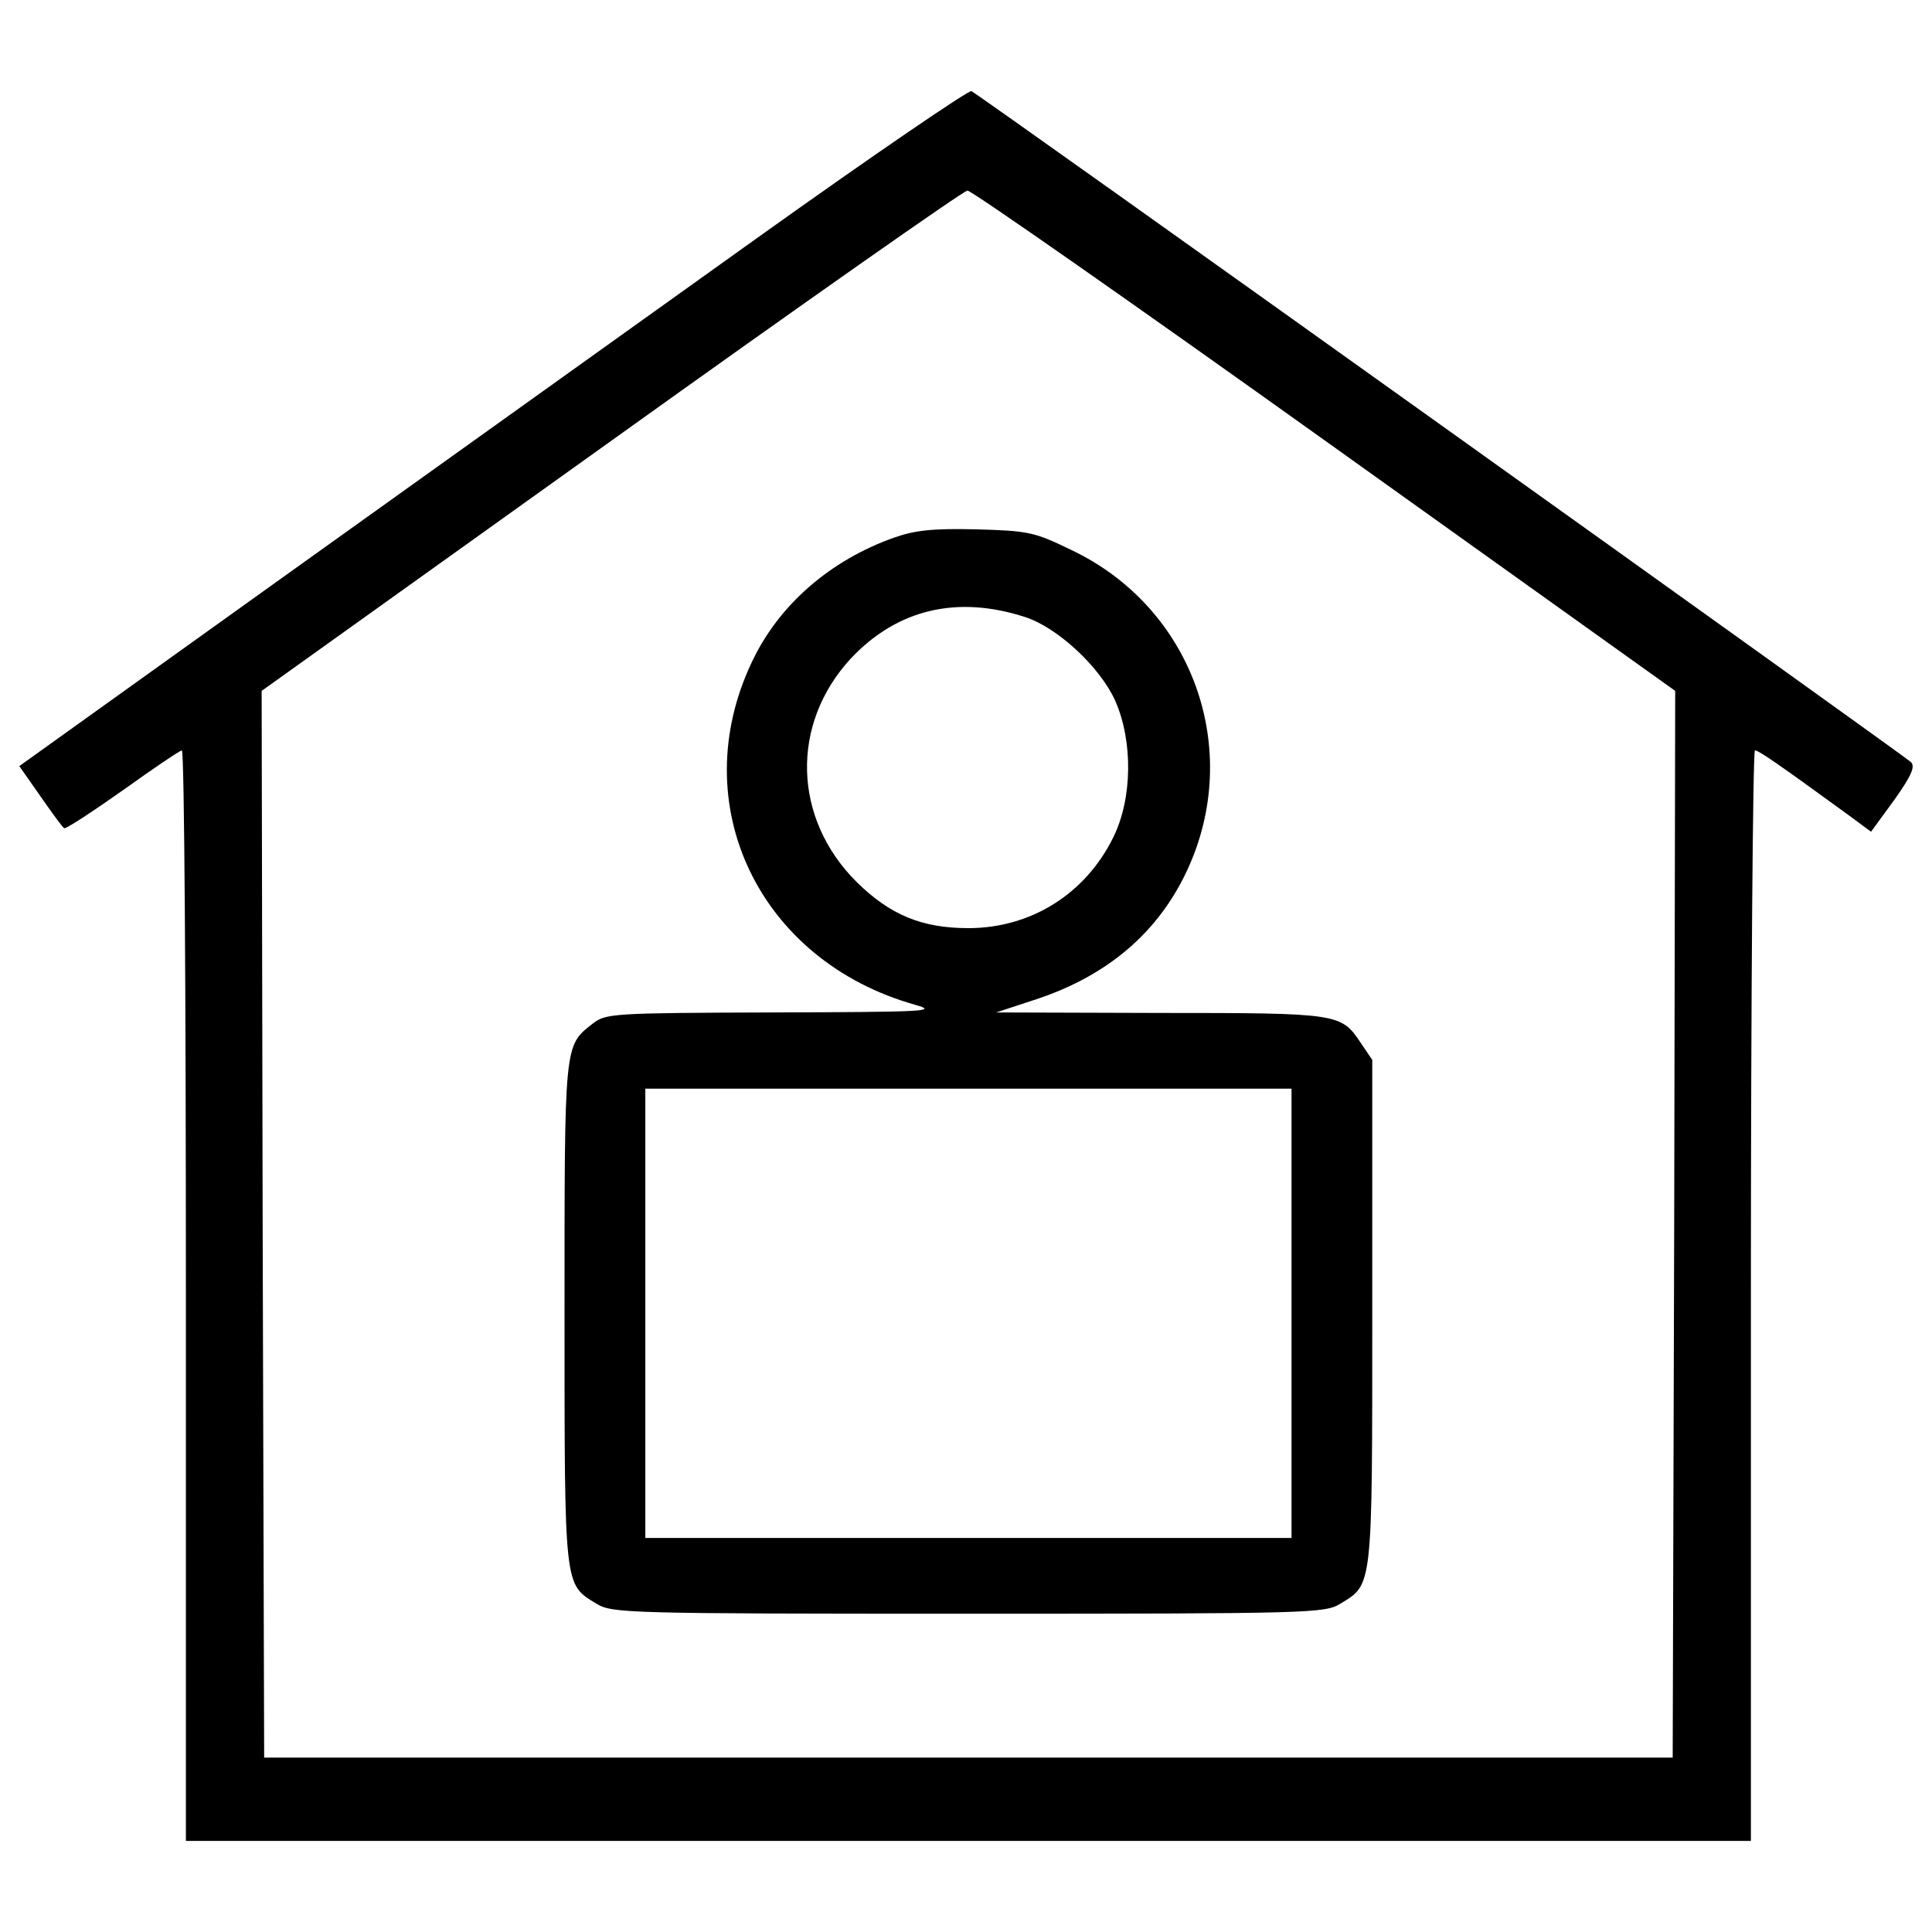
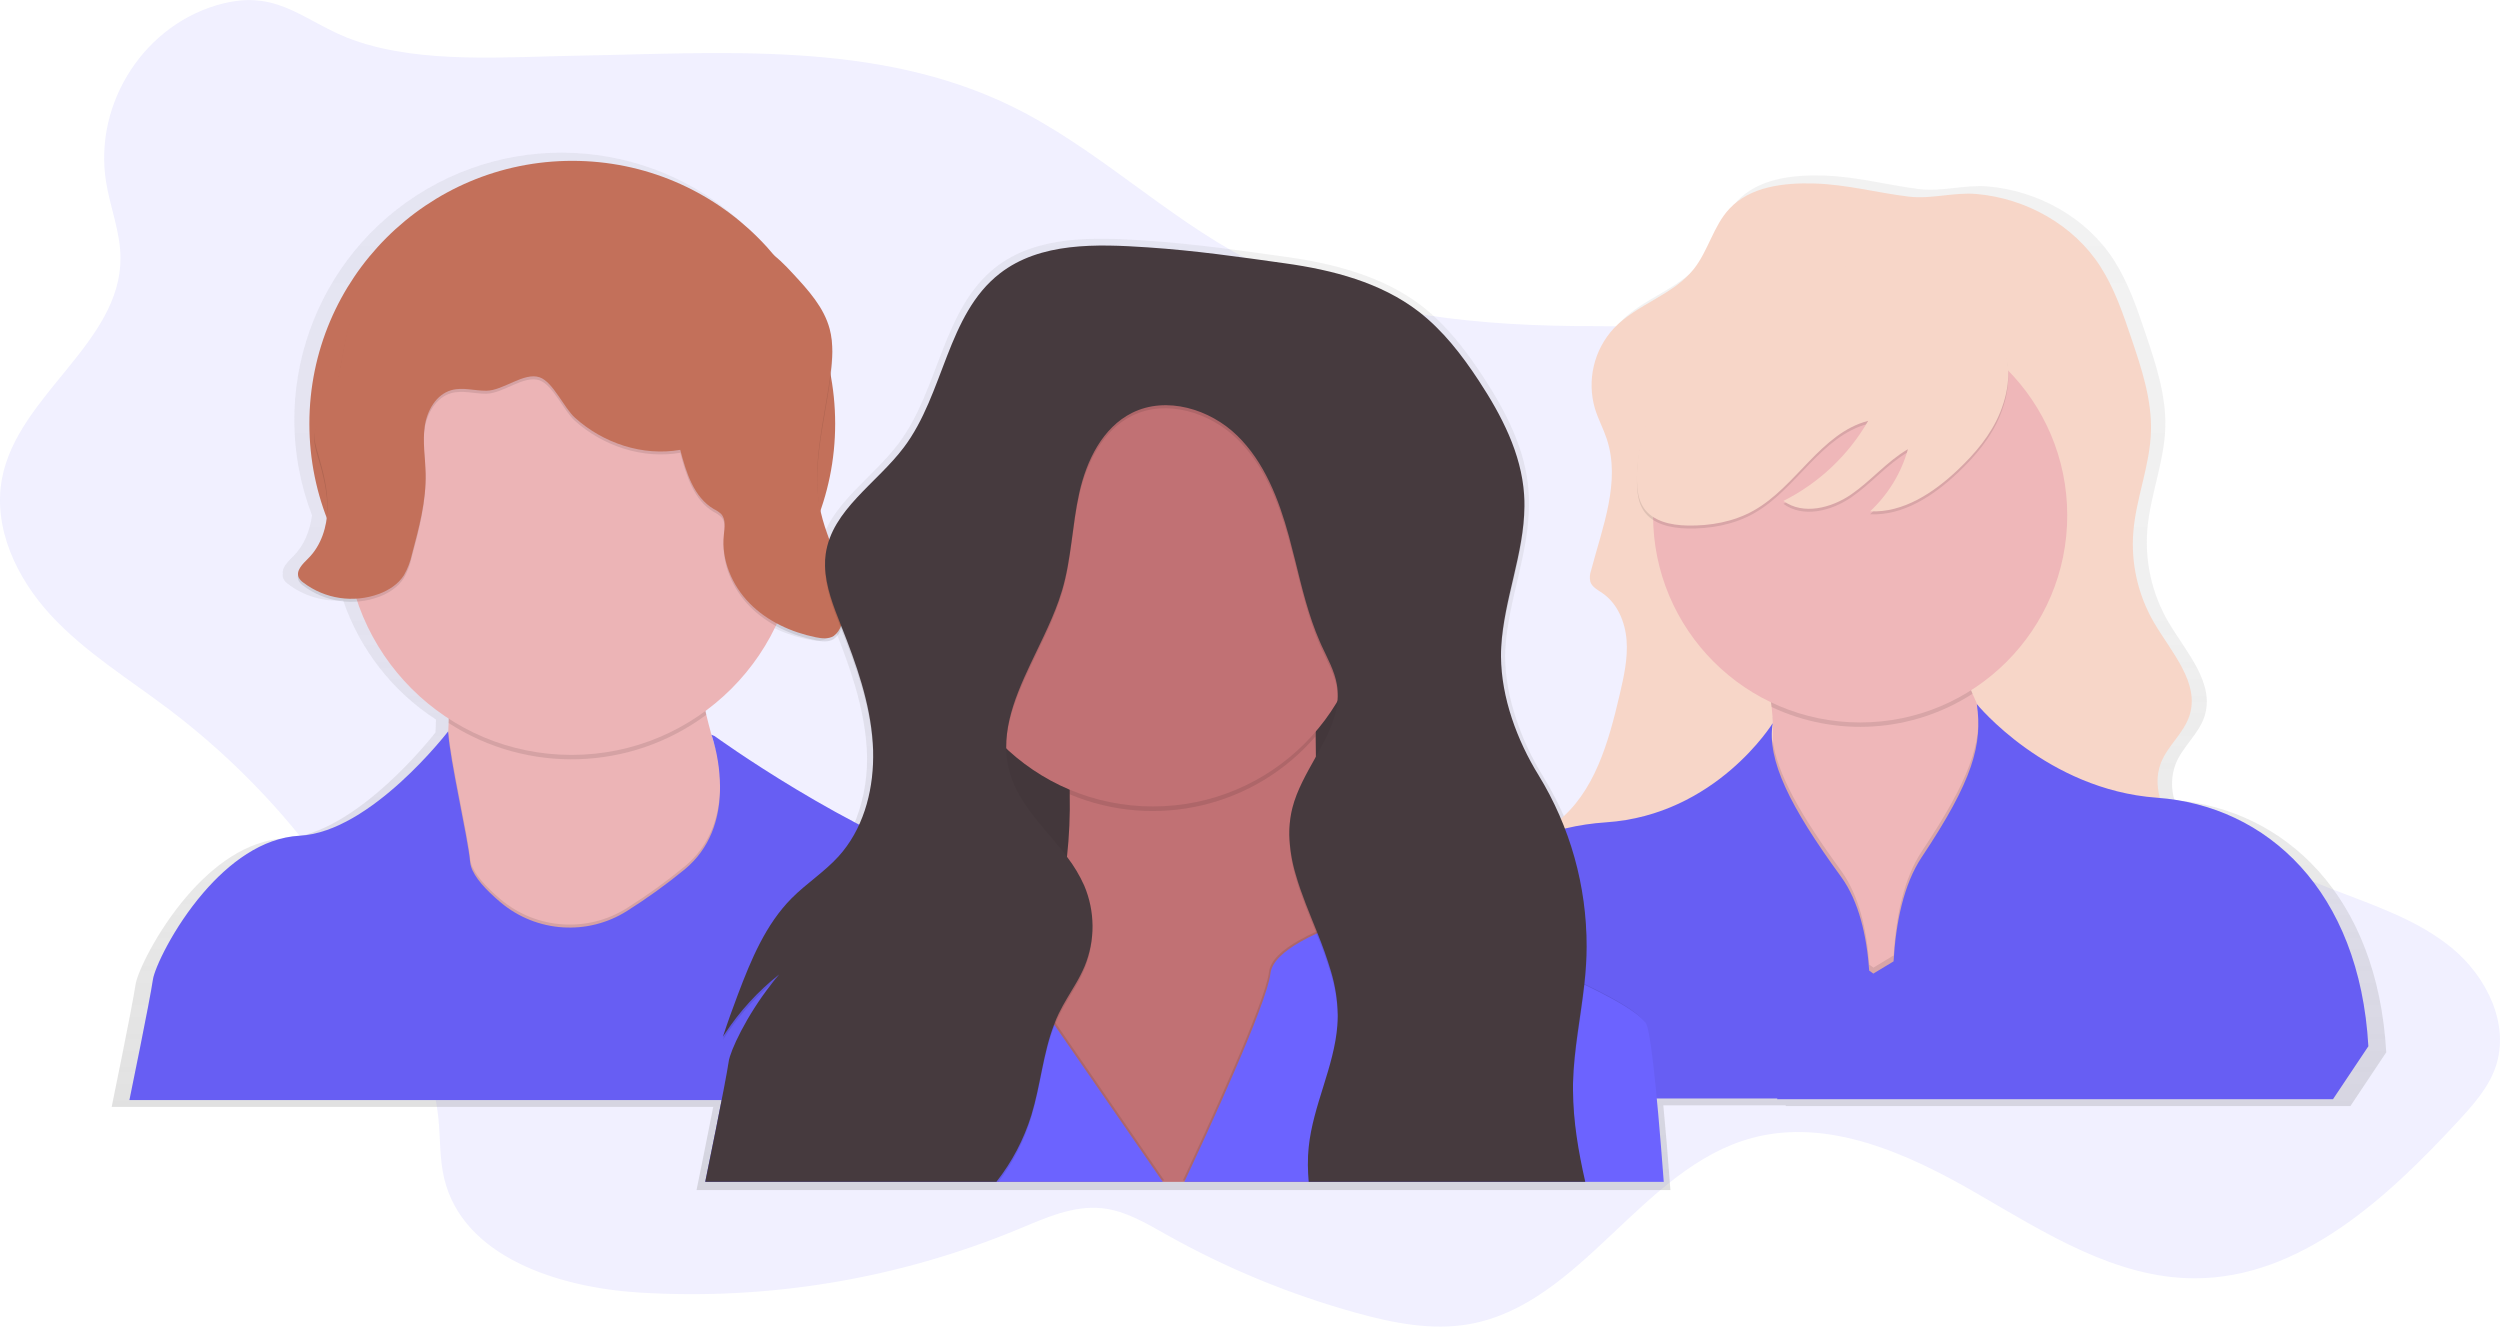
- <svg xmlns="http://www.w3.org/2000/svg" version="1.1" x="0px" y="0px" viewBox="0 0 1000 1000" enable-background="new 0 0 1000 1000" xml:space="preserve">
-   <g>
-     <g transform="translate(0,511) scale(0.1,-0.1)">
-       <path d="M3915,3875.4C3319.3,3449.4,2216.6,2660.3,1464,2122L100,1144.7l109.7-156.8c60.1-86.2,115-162,122.8-164.6c7.8-5.2,143.7,83.6,303.1,196c156.8,112.4,295.3,206.4,305.7,206.4c13.1,0,20.9-1269.9,20.9-2822.1v-2822.1h4050.2h4050.2v2822.1c0,1552.2,10.4,2822.1,20.9,2822.1c18.3,0,96.7-52.3,480.8-331.9l120.2-88.8l120.2,164.6c88.8,125.4,109.7,172.5,86.2,196c-47,41.8-4828.9,3459.7-4862.9,3472.7C5012.5,4643.6,4510.8,4301.3,3915,3875.4z M6857.3,2830.1l1813.5-1296.1l-5.2-2762l-7.8-2759.4H5012.5H1367.3l-7.8,2759.4l-5.2,2762l1808.2,1293.5C4158,3540.9,4989,4123.6,5007.3,4123.6C5025.6,4126.2,5859.1,3543.5,6857.3,2830.1z" />
-       <path d="M4631,2328.4c-334.5-117.6-601-350.2-739.5-645.4c-350.1-736.9,36.6-1546.9,846.6-1774.2c120.2-34,54.9-36.6-734.3-39.2c-836.2-2.6-867.5-5.2-935.5-57.5c-149-117.6-146.3-91.5-146.3-1499.9c0-1429.3-2.6-1400.6,164.6-1502.5c81-49.6,143.7-52.3,1925.8-52.3c1782.1,0,1844.8,2.6,1925.8,52.3c167.2,101.9,164.6,70.6,164.6,1510.3v1303.9l-60.1,88.9C6940.9-135.7,6933.1-133,6005.5-133l-849.2,2.6l214.3,70.5C5736.3,62.9,5995,285,6144,603.8c292.7,627.1,28.8,1361.4-598.4,1659.3c-193.4,94.1-222.1,99.3-493.9,107.1C4827,2375.5,4735.5,2365,4631,2328.4z M5307.8,1915.6c167.2-54.9,386.7-258.7,465.1-433.8c91.5-209,88.9-504.3-10.4-705.5c-143.7-292.7-425.9-470.3-750-470.3c-240.4,0-405,67.9-577.5,237.8c-331.8,329.2-344.9,817.9-31.3,1157.6C4644.1,1957.4,4955,2030.5,5307.8,1915.6z M6684.9-1687.8v-1162.8H5012.5H3340.2v1162.8V-525h1672.3h1672.4V-1687.8z" />
-     </g>
-   </g>
+ <svg xmlns="http://www.w3.org/2000/svg" xmlns:xlink="http://www.w3.org/1999/xlink" id="e532202f-8294-4472-8a94-ef01c23bf434" data-name="Layer 1" width="1111.01" height="589.53" viewBox="0 0 1111.01 589.53">
+   <defs>
+     <linearGradient id="6523b961-f8f8-40f3-a3b1-09fdd7ed93df" x1="599.51" y1="684.08" x2="599.51" y2="223.08" gradientUnits="userSpaceOnUse">
+       <stop offset="0" stop-color="gray" stop-opacity="0.25" />
+       <stop offset="0.54" stop-color="gray" stop-opacity="0.12" />
+       <stop offset="1" stop-color="gray" stop-opacity="0.1" />
+     </linearGradient>
+     <linearGradient id="e6435e64-b3d1-4733-b0cc-6790ac85fe12" x1="237.95" y1="480.71" x2="237.95" y2="480.06" xlink:href="#6523b961-f8f8-40f3-a3b1-09fdd7ed93df" />
+     <linearGradient id="73d9ea98-6cb8-49b2-821a-398ea6573905" x1="237.91" y1="480.06" x2="237.91" y2="479.38" xlink:href="#6523b961-f8f8-40f3-a3b1-09fdd7ed93df" />
+     <linearGradient id="f9c93000-e0c7-4e00-94fd-e2b9ec72c33f" x1="237.87" y1="479.07" x2="237.87" y2="479.03" xlink:href="#6523b961-f8f8-40f3-a3b1-09fdd7ed93df" />
+     <linearGradient id="1153be5e-6776-4508-9780-444bab76be76" x1="237.89" y1="479.38" x2="237.89" y2="479.22" xlink:href="#6523b961-f8f8-40f3-a3b1-09fdd7ed93df" />
+     <linearGradient id="40699d8e-29dd-40d9-a6a0-7f690174f3e3" x1="237.88" y1="479.22" x2="237.88" y2="479.07" xlink:href="#6523b961-f8f8-40f3-a3b1-09fdd7ed93df" />
+   </defs>
+   <path d="M91.6,235.87c1.8,11.42,6.4,22.45,6.44,34,.15,37.74-45.64,60.92-52.65,98-4.16,22,6.62,44.48,21.82,60.89S101.79,457,119.64,470.5A335.73,335.73,0,0,1,229.63,616c4.51,11.6,8.39,23.56,9.67,35.94.93,9,.49,18.21,2.6,27,8.35,34.89,50.69,48.43,86.49,50.69a379.3,379.3,0,0,0,168.74-28.18c12-5,24.39-10.68,37.27-9.27,10.3,1.13,19.49,6.7,28.53,11.77a378.43,378.43,0,0,0,84.38,34.74c16.3,4.5,33.41,7.92,50.06,5,50-8.82,76.57-69.46,125.63-82.72,33.94-9.17,69.26,6.85,99.7,24.44s61.86,37.85,97,37.9c46.88.06,85.42-35.42,117.22-69.86,6.67-7.23,13.45-14.79,16.63-24.1,6.45-18.9-4-40.13-19.45-52.83s-34.93-19-53.54-26.26a464.26,464.26,0,0,1-89.77-46.88c-18.2-12.2-35.83-26-48.28-44-10.71-15.52-17.14-33.51-24.32-50.95-15.74-38.19-38-77-75.17-94.92-30.35-14.64-65.6-13-99.29-13.39-49.64-.55-100.54-6.52-144.55-29.48-37.17-19.39-67.7-50-105.42-68.33-60-29.13-128.59-23.42-193.24-22.32-31.07.53-68,3.63-97.84-6.55-22.07-7.53-33.43-22.92-58.78-16.72C109.23,165.17,86.06,200.64,91.6,235.87Z" transform="translate(-44.49 -155.23)" fill="#6c63ff" opacity="0.1" />
+   <path d="M1010.82,510.76a25,25,0,0,1,.47-15.86c3-7.76,10.31-13.36,12.88-21.29,4.78-14.73-8.1-28.52-16-41.87a70.32,70.32,0,0,1-9.41-41c1.23-15.36,7.52-30.05,8-45.45.43-14.35-4.22-28.31-8.81-41.91-3.79-11.24-7.65-22.61-14.06-32.59-12.12-18.87-33.65-30.73-55.79-32.69-10.45-.93-20.67,2.47-30.94,1.14-14.26-1.84-27.74-5.54-42.28-6-13.81-.41-29.08,1.34-38.49,11.46-7.19,7.75-9.49,18.94-16.07,27.22-9.34,11.75-25.67,15.78-36,26.66a37.77,37.77,0,0,0-8.53,36.43c1.43,4.64,3.77,8.95,5.29,13.56,6.39,19.26-2,39.86-7.07,59.5a9,9,0,0,0-.3,5c.8,2.4,3.32,3.66,5.41,5.08,6.84,4.66,10.33,13.1,11,21.35s-1.24,16.47-3.12,24.53c-4.79,20.49-10.78,42.44-26.57,56.07a144.25,144.25,0,0,0-10.14-19.76c-9.66-15.66-16.81-35-16.93-53.51a.69.69,0,0,1,0-.17c0-1,.05-2,.11-3,1.25-21.84,10.69-42.91,10.48-64.65q0-2.64-.15-5.29c-1.23-18.61-10.17-35.82-20.42-51.4-7.65-11.63-16.27-22.86-27.31-31.33C659,278,637.31,272.36,616,269.38s-40.7-5.78-62.18-7.22c-23.1-1.55-48.52-2.42-66.78,11.8-23.81,18.54-25.13,54.35-43.28,78.45-10.8,14.34-28,25.42-33.69,41.71a100.71,100.71,0,0,1-3.84-12.25c-.06-.28-.12-.55-.18-.83a119.24,119.24,0,0,0,4.63-61.23,75.35,75.35,0,0,0,.69-10A39.38,39.38,0,0,0,410.2,299c-2.57-9.74-9.66-17.53-16.51-24.92a73.12,73.12,0,0,0-8.1-7.85,118.72,118.72,0,0,0-202.44,118c-.88,6.82-3.52,13.45-8.37,18.26-2.21,2.19-5.07,4.93-4.59,7.73a3.77,3.77,0,0,0,.32,2.35,6.58,6.58,0,0,0,2,2.19A36,36,0,0,0,197,422.06,102.4,102.4,0,0,0,238.24,475q0,1-.07,1.94c0,1.11-.09,2.21-.14,3.33,0,.25,0,.5,0,.75,0-.09,0-.19,0-.29s-34.82,45.39-67,47.08c-17.18.9-32.17,12.49-43.53,25.74-13.64,15.9-22.06,34.18-22.78,39.24-1.33,9.28-10.61,54.38-10.61,54.38H361.45c-3.16,16.24-7.42,36.93-7.42,36.93H786.82c-1-13.91-2.11-26.77-3.14-37.66h54.41l-.06.33h251l15.92-23.89C1101,553.27,1059.94,515,1010.82,510.76ZM385.92,433a64.84,64.84,0,0,0,18,6.48c2.73.56,5.78.91,8.11-.62a9.32,9.32,0,0,0,3.27-4.63l.12.3c6.75,17,13,34.54,14.21,52.8.11,1.72.18,3.44.19,5.17a74.78,74.78,0,0,1-6.31,30.26,583.29,583.29,0,0,1-65.27-40l-1.41-.6c0,.11.49,1.36,1.07,3.47.14.51.29,1.07.44,1.67-1.43-4.62-2.73-9.34-3.87-14.15-.13-.57-.26-1.14-.39-1.71A102.53,102.53,0,0,0,385.92,433Z" transform="translate(-44.49 -155.23)" fill="url(#6523b961-f8f8-40f3-a3b1-09fdd7ed93df)" />
+   <path d="M238,480.71l0-.65Z" transform="translate(-44.49 -155.23)" fill="url(#e6435e64-b3d1-4733-b0cc-6790ac85fe12)" />
+   <path d="M237.93,480.06l0-.68Z" transform="translate(-44.49 -155.23)" fill="url(#73d9ea98-6cb8-49b2-821a-398ea6573905)" />
+   <path d="M237.88,479.07Z" transform="translate(-44.49 -155.23)" fill="url(#f9c93000-e0c7-4e00-94fd-e2b9ec72c33f)" />
+   <path d="M237.89,479.38v0Z" transform="translate(-44.49 -155.23)" fill="url(#1153be5e-6776-4508-9780-444bab76be76)" />
+   <path d="M237.88,479.22v0Z" transform="translate(-44.49 -155.23)" fill="url(#40699d8e-29dd-40d9-a6a0-7f690174f3e3)" />
+   <path d="M850.87,236.78c-13.59-.41-28.63,1.32-37.88,11.28-7.08,7.62-9.34,18.64-15.82,26.79-9.19,11.57-25.26,15.53-35.44,26.24a37.18,37.18,0,0,0-8.4,35.86c1.41,4.56,3.71,8.81,5.21,13.34,6.29,19-1.92,39.23-7,58.56a8.81,8.81,0,0,0-.29,4.94c.78,2.36,3.27,3.6,5.32,5,6.73,4.59,10.17,12.89,10.78,21s-1.22,16.21-3.07,24.14c-4.91,21-11.11,43.61-28.16,56.84C728.92,526.42,719.3,531,717.42,540c-2.2,10.54,7.86,19.5,17.51,24.27,28.33,14,61.22,14.2,92.21,20.44,27.29,5.5,54.51,15.92,82.13,12.36,12.31-1.58,24.08-5.91,35.73-10.2l72.54-26.73a18.87,18.87,0,0,0,5.7-2.87c4.37-3.64,4.52-10.56,2.14-15.73s-6.7-9.13-10.5-13.37c-8.28-9.27-14.58-22.36-10.06-33.94,3-7.64,10.15-13.15,12.68-21,4.7-14.5-8-28.08-15.7-41.22a69.21,69.21,0,0,1-9.26-40.31c1.21-15.12,7.4-29.58,7.85-44.74.42-14.12-4.15-27.86-8.67-41.25-3.73-11.06-7.53-22.25-13.84-32.08-11.93-18.57-33.12-30.24-54.92-32.18-10.29-.91-20.34,2.43-30.45,1.13C878.46,240.85,865.18,237.21,850.87,236.78Z" transform="translate(-44.49 -155.23)" fill="#f7d6c8" />
+   <path d="M871.16,633.59s-82.24-51.56-50.26-111c7.4-13.74,10.67-26.74,11.34-38.61a83.43,83.43,0,0,0,0-9.39c0-.15,0-.3,0-.45q-.16-2.42-.43-4.76C828,438,807.84,417.55,807.84,417.55s136.41-39.81,113.57-3.92c-10.6,16.66-7.43,33-.33,49.91.75,1.78,1.55,3.58,2.38,5.37,8.2,17.83,19.58,36.3,22.76,56.33C952.74,566.36,871.16,633.59,871.16,633.59Z" transform="translate(-44.49 -155.23)" fill="#efb7b9" />
+   <path d="M921.41,413.63c-10.6,16.66-7.43,33-.33,49.91a92.17,92.17,0,0,1-89.3,5.88C828,438,807.84,417.55,807.84,417.55S944.26,377.73,921.41,413.63Z" transform="translate(-44.49 -155.23)" opacity="0.1" />
+   <circle cx="826.66" cy="229.03" r="92.03" fill="#efb7b9" />
+   <path d="M832.24,474.63c0-.15,0-.3,0-.45l.11-.18C832.29,474.22,832.25,474.43,832.24,474.63Z" transform="translate(-44.49 -155.23)" opacity="0.1" />
+   <path d="M871.16,633.59s-82.24-51.56-50.26-111c7.4-13.74,10.67-26.74,11.34-38.61,1.87,14.68,12,32.93,30.44,58.19,8,11,11.44,26.38,12.53,41.75l1.83,1.33,9-5.44c1-17,4.44-34.18,12.58-46.36,21.39-32,26.47-48,24.89-64.58,8.2,17.83,19.58,36.3,22.76,56.33C952.74,566.36,871.16,633.59,871.16,633.59Z" transform="translate(-44.49 -155.23)" opacity="0.1" />
+   <path d="M1003,509.74c-49-3.56-80-41.6-80-41.6,2.61,17.82-1.63,33.77-24.48,68C890.43,548.28,887,565.43,886,582.47l-9,5.44-1.83-1.33c-1.09-15.36-4.52-30.76-12.53-41.75-22.84-31.33-33-51.89-30.35-68.21,0,0-25.13,40.79-74.08,44.06s-90.07,37.86-94,101.17l15.66,21.54H834.34l-.06.33h247L1097,620.19C1093.07,551.07,1052,513.3,1003,509.74Z" transform="translate(-44.49 -155.23)" fill="#6c63ff" />
+   <path d="M1003,509.74c-49-3.56-80-41.6-80-41.6,2.61,17.82-1.63,33.77-24.48,68C890.43,548.28,887,565.43,886,582.47l-9,5.44-1.83-1.33c-1.09-15.36-4.52-30.76-12.53-41.75-22.84-31.33-33-51.89-30.35-68.21,0,0-25.13,40.79-74.08,44.06s-90.07,37.86-94,101.17l15.66,21.54H834.34l-.06.33h247L1097,620.19C1093.07,551.07,1052,513.3,1003,509.74Z" transform="translate(-44.49 -155.23)" opacity="0.05" />
+   <path d="M933.37,339.78c-4,9.9-11.1,18.26-18.86,25.6-10.72,10.15-24.2,19.09-38.94,18.4a59.73,59.73,0,0,0,16.81-27.62c-9.3,5.42-16.33,14-25.21,20.11s-21.43,9.26-30.11,2.88a90.26,90.26,0,0,0,37.67-35.59c-21.08,5.47-31.9,29.21-50.89,39.87-8.9,5-19.31,6.88-29.51,6.66-7.25-.15-15.33-1.84-19.37-7.86-2.36-3.5-2.91-7.9-3-12.13-.44-19.18,7.37-38,19.4-52.93s28-26.28,45.08-35.09c6.08-3.14,12.42-6,19.19-7,8.42-1.22,17,.57,25.26,2.47,10.74,2.46,21.54,5.16,31.43,10C933.43,298,942.65,316.94,933.37,339.78Z" transform="translate(-44.49 -155.23)" opacity="0.1" />
+   <path d="M933.37,338.47c-4,9.9-11.1,18.26-18.86,25.6-10.72,10.15-24.2,19.09-38.94,18.4a59.73,59.73,0,0,0,16.81-27.62c-9.3,5.42-16.33,14-25.21,20.11s-21.43,9.26-30.11,2.88a90.26,90.26,0,0,0,37.67-35.59c-21.08,5.47-31.9,29.21-50.89,39.87-8.9,5-19.31,6.88-29.51,6.66-7.25-.15-15.33-1.84-19.37-7.86-2.36-3.5-2.91-7.9-3-12.13-.44-19.18,7.37-38,19.4-52.93s28-26.28,45.08-35.09c6.08-3.14,12.42-6,19.19-7,8.42-1.22,17,.57,25.26,2.47,10.74,2.46,21.54,5.16,31.43,10C933.43,296.67,942.65,315.63,933.37,338.47Z" transform="translate(-44.49 -155.23)" fill="#f7d6c8" />
+   <circle cx="254.32" cy="188.31" r="116.83" fill="#c3705a" />
+   <path d="M403.57,568.39s-107,27.41-109.65,30-90.07,7.18-64.62-46.34c9.35-19.65,13.24-46.34,14.42-72.25.05-1.1.1-2.19.14-3.28,1.61-43.43-4.11-83.73-4.11-83.73s124-49,114.87,25.46c-2.28,18.52-.39,37.13,3.75,54.63,1.38,5.84,3,11.55,4.8,17.09C377.65,534.61,403.57,568.39,403.57,568.39Z" transform="translate(-44.49 -155.23)" fill="#ecb4b6" />
+   <path d="M358.36,472.9a100.54,100.54,0,0,1-114.51,3.64c1.61-43.43-4.11-83.73-4.11-83.73s124-49,114.87,25.46C352.34,436.8,354.23,455.41,358.36,472.9Z" transform="translate(-44.49 -155.23)" opacity="0.1" />
+   <circle cx="253.99" cy="234.97" r="100.51" fill="#ecb4b6" />
+   <path d="M403.57,568.39s-107,27.41-109.65,30-90.07,7.18-64.62-46.34c9.35-19.65,13.24-46.34,14.42-72.25,1,13.54,8.74,46.33,9.73,57.24a9.51,9.51,0,0,0,.38,1.88c1.45,4.85,6.62,10.44,12.85,15.74l.37.31a47.67,47.67,0,0,0,56.14,3.75,253.17,253.17,0,0,0,25.56-18.42c11.64-9.61,15.27-22.56,15.72-34a72.79,72.79,0,0,0-1.3-16.38C377.65,534.61,403.57,568.39,403.57,568.39Z" transform="translate(-44.49 -155.23)" opacity="0.1" />
+   <path d="M538.68,644.11H102s9.14-44.38,10.44-53.52c.71-5,9-23,22.43-38.63,11.18-13,25.93-24.45,42.84-25.34,31.65-1.66,65.92-46.34,65.92-46.34h0c.76,13,8.78,46.95,9.79,58.09a9.51,9.51,0,0,0,.38,1.88c1.45,4.85,6.62,10.44,12.85,15.74l.37.31a47.66,47.66,0,0,0,56.14,3.76,254.26,254.26,0,0,0,25.56-18.42c11.64-9.61,15.27-22.56,15.72-34a75.31,75.31,0,0,0-2.73-22.49c-.57-2.08-1-3.3-1.06-3.41l1.39.59s59.13,43,113.3,60.58a64.78,64.78,0,0,1,17.76,9,76.77,76.77,0,0,1,12.06,10.83,112.26,112.26,0,0,1,18,27.69C535.72,617.05,538.68,644.11,538.68,644.11Z" transform="translate(-44.49 -155.23)" fill="#6c63ff" />
+   <path d="M538.68,644.11H102s9.14-44.38,10.44-53.52c.71-5,9-23,22.43-38.63,11.18-13,25.93-24.45,42.84-25.34,31.65-1.66,65.92-46.34,65.92-46.34h0c.76,13,8.78,46.95,9.79,58.09a9.51,9.51,0,0,0,.38,1.88c1.45,4.85,6.62,10.44,12.85,15.74l.37.31a47.66,47.66,0,0,0,56.14,3.76,254.26,254.26,0,0,0,25.56-18.42c11.64-9.61,15.27-22.56,15.72-34a75.31,75.31,0,0,0-2.73-22.49c-.57-2.08-1-3.3-1.06-3.41l1.39.59s59.13,43,113.3,60.58a64.78,64.78,0,0,1,17.76,9,76.77,76.77,0,0,1,12.06,10.83,112.26,112.26,0,0,1,18,27.69C535.72,617.05,538.68,644.11,538.68,644.11Z" transform="translate(-44.49 -155.23)" opacity="0.05" />
+   <path d="M346.8,356.45c2.6,10,6,21.11,14.93,26.32A13.11,13.11,0,0,1,365,385c2.2,2.39,1.53,6.12,1.2,9.36-1.14,11.12,3.64,22.39,11.48,30.36s18.45,12.84,29.4,15.08c2.68.55,5.69.9,8-.61a9.33,9.33,0,0,0,3.28-4.71c3.05-8.11,1.76-17.22-.79-25.5s-6.31-16.18-8.24-24.63c-4.59-20.05,1.49-40.77,4.23-61.16.91-6.78,1.44-13.77-.31-20.38-2.53-9.58-9.51-17.26-16.25-24.53-3.63-3.91-7.34-7.89-12-10.45-13.74-7.51-31.43-.84-46.1-6.31-5.87-2.19-10.86-6.19-16.45-9-11.87-6-25.94-6.33-38.95-3.6s-25.2,8.34-37.27,13.9L237,267c-13,6-26.93,12.78-33.93,25.33-7.45,13.36-5.38,30.46-12.83,43.82-2.26,4-5.41,7.84-6,12.44-.4,3.32.62,6.64,1.57,9.85,2.32,7.81,4.34,15.84,4.16,24s-2.78,16.52-8.56,22.26c-2.44,2.42-5.7,5.52-4.2,8.61a6.48,6.48,0,0,0,2,2.16,35.41,35.41,0,0,0,33.73,5c4.38-1.67,8.52-4.35,11-8.3a32.49,32.49,0,0,0,3.54-9.28c3.16-11.77,6.34-23.74,6.09-35.93-.14-7-1.42-14.06-.4-21s5.07-14.09,11.82-16c5-1.43,10.35.3,15.57.25,7.52-.06,16.74-8.4,23.71-5.95,6,2.12,10.75,13.6,15.71,18C312.56,353.49,330.12,359.36,346.8,356.45Z" transform="translate(-44.49 -155.23)" opacity="0.1" />
+   <path d="M346.8,355.14c2.6,10,6,21.11,14.93,26.32a13.11,13.11,0,0,1,3.23,2.18c2.2,2.39,1.53,6.12,1.2,9.36-1.14,11.12,3.64,22.39,11.48,30.36s18.45,12.84,29.4,15.08c2.68.55,5.69.9,8-.61a9.33,9.33,0,0,0,3.28-4.71c3.05-8.11,1.76-17.22-.79-25.5s-6.31-16.18-8.24-24.63c-4.59-20.05,1.49-40.77,4.23-61.16.91-6.78,1.44-13.77-.31-20.38-2.53-9.58-9.51-17.26-16.25-24.53-3.63-3.91-7.34-7.89-12-10.45-13.74-7.51-31.43-.84-46.1-6.31-5.87-2.19-10.86-6.19-16.45-9-11.87-6-25.94-6.33-38.95-3.6s-25.2,8.34-37.27,13.9l-9.11,4.2c-13,6-26.93,12.78-33.93,25.33-7.45,13.36-5.38,30.46-12.83,43.82-2.26,4-5.41,7.84-6,12.44-.4,3.32.62,6.64,1.57,9.85,2.32,7.81,4.34,15.84,4.16,24s-2.78,16.52-8.56,22.26c-2.44,2.42-5.7,5.52-4.2,8.61a6.48,6.48,0,0,0,2,2.16,35.41,35.41,0,0,0,33.73,5c4.38-1.67,8.52-4.35,11-8.3a32.49,32.49,0,0,0,3.54-9.28c3.16-11.77,6.34-23.74,6.09-35.93-.14-7-1.42-14.06-.4-21s5.07-14.09,11.82-16c5-1.43,10.35.3,15.57.25,7.52-.06,16.74-8.4,23.71-5.95,6,2.12,10.75,13.6,15.71,18C312.56,352.19,330.12,358.06,346.8,355.14Z" transform="translate(-44.49 -155.23)" fill="#c3705a" />
+   <rect x="408.03" y="242.6" width="229.1" height="196.46" fill="#463a3e" />
+   <rect x="408.03" y="242.6" width="229.1" height="196.46" opacity="0.05" />
+   <path d="M648.77,680.45h-196c2.53-14.27,9.93-29.91,24.35-46.77a173,173,0,0,0,27.62-44.2q2.79-6.43,5-12.89a188.75,188.75,0,0,0,8.79-39.42c0-.38.09-.76.13-1.14a215.36,215.36,0,0,0,1.22-27.92c0-.67,0-1.32,0-2a254.42,254.42,0,0,0-11.25-67.42l-.25-.78c-2.13-6.71-3.69-10.48-3.69-10.48s3.89-2.11,10.31-5.22l.54-.26c23.61-11.34,79.5-35,104.14-18.14l.4.27c8.62,6.14,13.26,17.41,11.08,36.18,0,.07,0,.15,0,.22,0,.35-.08.69-.11,1a363.24,363.24,0,0,0-1.87,38.94c0,.65,0,1.3,0,2q0,4.57.1,9.26c0,.42,0,.84,0,1.26.2,10.1.65,20.53,1.28,31.11.87,14.67,2.11,29.61,3.54,44.27.61,6.27,1.27,12.5,2,18.63.08.72.16,1.46.24,2.17.84,7.47,1.71,14.79,2.6,21.89l.06.46C642.4,639.67,646.16,664.29,648.77,680.45Z" transform="translate(-44.49 -155.23)" fill="#c17174" />
+   <path d="M631.08,440.3c0,.07,0,.15,0,.22a359.66,359.66,0,0,0-2,40c0,.65,0,1.3,0,2a95.41,95.41,0,0,1-109.25,25.68c0-.67,0-1.32,0-2a253.91,253.91,0,0,0-11.5-68.2c-2.13-6.71-3.69-10.48-3.69-10.48s3.89-2.11,10.31-5.22C538.33,411,595.38,386.6,620,404.12,628.61,410.26,633.25,421.53,631.08,440.3Z" transform="translate(-44.49 -155.23)" opacity="0.1" />
+   <circle cx="512.35" cy="263.07" r="95.32" fill="#c17174" />
+   <path d="M561.89,679.8H358.54s9.14-44.38,10.44-53.52c.71-5,9-23,22.43-38.63a98.66,98.66,0,0,1,60.68-21.53c38.89-.58,50.21,12.81,53.28,22.71a22.17,22.17,0,0,1,.8,10.29l7.36,10.66Z" transform="translate(-44.49 -155.23)" opacity="0.1" />
+   <path d="M561.24,680.45H357.89s9.14-44.38,10.44-53.52c.71-5,9-23,22.43-38.63a98.66,98.66,0,0,1,60.68-21.53c38.89-.58,50.21,12.81,53.28,22.71a22.17,22.17,0,0,1,.8,10.29l7.36,10.66Z" transform="translate(-44.49 -155.23)" fill="#6c63ff" />
+   <path d="M783.22,679.8H570.16c10.16-21.62,36.79-79.26,38.27-92.59.57-5.16,6.07-10,13.35-14.11a75.86,75.86,0,0,1,7.09-3.58l.44-.2q2-.88,4.05-1.63a81.16,81.16,0,0,1,57,.45c17.49,6.65,40,15.61,57.52,24l.14.07c4.5,2.16,8.69,4.27,12.38,6.3,7.38,4.05,12.77,7.75,14.84,10.71.95,1.36,2,7.49,3.15,17C779.92,639.08,781.59,658.16,783.22,679.8Z" transform="translate(-44.49 -155.23)" opacity="0.1" />
+   <path d="M783.87,680.45H570.81c10.16-21.62,36.79-79.26,38.27-92.59.57-5.16,6.07-10,13.35-14.11a75.86,75.86,0,0,1,7.09-3.58l.44-.2q2-.88,4.05-1.63a81.16,81.16,0,0,1,57,.45c17.49,6.65,40,15.61,57.52,24l.14.07c4.5,2.16,8.69,4.27,12.38,6.3,7.38,4.05,12.77,7.75,14.84,10.71.95,1.36,2,7.49,3.15,17C780.58,639.73,782.24,658.82,783.87,680.45Z" transform="translate(-44.49 -155.23)" fill="#6c63ff" />
+   <path d="M749.58,575.9q0,4.61-.25,9.23-.14,2.25-.34,4.5c-.09,1.08-.2,2.15-.31,3.22l-.14,1.24c-1.63,14.54-4.64,29-5,43.61,0,.69,0,1.38,0,2.07-.07,13.72,2.15,27.23,5.16,40.68H626c-.2-2.49-.3-5-.27-7.47,0-2.23.14-4.46.37-6.7,1.89-18.41,11.3-35.64,12.72-53.93l.06-.84c.09-1.37.14-2.75.12-4.13,0-.12,0-.24,0-.37a70.7,70.7,0,0,0-2.77-17.86c-.08-.29-.16-.58-.24-.87a179.91,179.91,0,0,0-6-17l-.44-1.11c-3.33-8.32-6.83-16.57-9.2-24.84a66.09,66.09,0,0,1-2.89-19c0-1.15.07-2.3.16-3.45.08-.94.19-1.88.33-2.83a44.33,44.33,0,0,1,.88-4.41c2-7.88,6.27-15.27,10.36-22.59l0,0c4.55-8.15,8.89-16.21,9.67-24.78a28.64,28.64,0,0,0,.11-3.26v0a28.71,28.71,0,0,0-.4-4.18c-1.05-6.08-4.18-11.55-6.75-17.16-.26-.57-.52-1.14-.77-1.72,0-.09-.08-.18-.11-.27-5-11.55-7.9-23.87-10.95-36.13-.13-.53-.26-1.06-.4-1.58-.75-3-1.52-6-2.34-9-4.48-16.36-10.86-32.89-23-44.7S562.75,332.48,547.55,340c-13.15,6.55-20.27,21.21-23.48,35.53s-3.47,29.27-7.64,43.35q-.45,1.54-1,3.07c-.18.52-.36,1-.54,1.57-1.79,5.1-4,10.15-6.38,15.17l-.25.53c-7.6,16.17-16.43,32.06-16.71,48.31v.21c0,.44,0,.87,0,1.31a41.91,41.91,0,0,0,1.74,11.4c2,6.66,5.62,12.47,9.84,18q1.25,1.63,2.56,3.23c4.2,5.16,8.76,10.16,12.75,15.48l.13.17a63.26,63.26,0,0,1,7.63,12.73,46.47,46.47,0,0,1,.2,35.9,67.44,67.44,0,0,1-3.89,7.66c-2.57,4.44-5.4,8.76-7.63,13.38-.75,1.55-1.42,3.13-2,4.73-5,12.88-6.08,27.13-10.16,40.42a91.77,91.77,0,0,1-14.53,28.29h-130c1.51-7.39,9-44,10.18-52.22.71-5,9-23,22.43-38.63-1.13.89-2.22,1.79-3.27,2.69a111.24,111.24,0,0,0-21.77,25.06c.29-.9.59-1.81.89-2.71,1.83-5.46,3.81-10.87,5.82-16.21,5.82-15.38,12.3-31.07,23.9-42.73,6.55-6.58,14.52-11.65,20.76-18.52,11-12.09,15.55-28.84,15.42-45.26,0-1.7-.07-3.39-.18-5.08-1.19-18-7.34-35.23-14-52-3.58-9-7.38-18.46-7.21-28a31.21,31.21,0,0,1,.29-4c2.75-19.77,22.75-31.61,34.76-47.56,17.86-23.73,19.16-59,42.59-77.22,18-14,43-13.14,65.73-11.62,21.14,1.42,40.22,4.17,61.2,7.11S658,282,674.83,294.93c10.87,8.34,19.35,19.39,26.88,30.84,10.08,15.34,18.89,32.28,20.1,50.59.09,1.31.14,2.61.14,3.9.21,21.4-9.08,42.14-10.31,63.63-.05,1-.09,2-.1,3a.68.68,0,0,0,0,.16c-.22,18.63,6.93,38.19,16.66,54A144.83,144.83,0,0,1,749.58,575.9Z" transform="translate(-44.49 -155.23)" opacity="0.1" />
+   <path d="M749.58,575.9c0,2.64-.1,5.29-.25,7.92q-.14,2.25-.34,4.5t-.45,4.46c-1.63,14.54-4.64,29-5,43.61,0,1.12,0,2.25,0,3.37.07,13.71,2.39,27.23,5.45,40.68H626.11c-.23-2.49-.37-5-.39-7.47a71.52,71.52,0,0,1,.37-8c1.89-18.41,11.3-35.64,12.72-53.93.1-1.34.17-2.68.18-4,0-.31,0-.63,0-.94A71.54,71.54,0,0,0,636,587a179.91,179.91,0,0,0-6-17c-3.46-8.69-7.17-17.32-9.65-26a67.62,67.62,0,0,1-2.89-17.73,46.48,46.48,0,0,1,.16-4.76c.08-.94.19-1.88.33-2.83a44.33,44.33,0,0,1,.88-4.41c2-7.88,6.27-15.27,10.36-22.59,4.56-8.16,8.92-16.24,9.69-24.82.06-.65.09-1.31.11-2v0a28,28,0,0,0-.4-5.49c-1.05-6.08-4.18-11.55-6.75-17.16-.26-.57-.52-1.14-.77-1.72-5.07-11.62-8-24-11.06-36.4-.88-3.54-1.78-7.08-2.73-10.59-4.48-16.36-10.86-32.89-23-44.7s-31.47-17.67-46.66-10.11c-13.15,6.55-20.27,21.21-23.48,35.53s-3.47,29.27-7.64,43.35c-.46,1.55-1,3.1-1.51,4.64-1.86,5.27-4.18,10.5-6.62,15.7-7.81,16.59-16.9,32.91-16.71,49.62v.21a41.91,41.91,0,0,0,1.74,11.4c2,6.66,5.62,12.47,9.84,18q1.25,1.63,2.56,3.23c4.25,5.22,8.86,10.27,12.88,15.65a63.26,63.26,0,0,1,7.63,12.73,46.47,46.47,0,0,1,.2,35.9,67.44,67.44,0,0,1-3.89,7.66c-2.57,4.44-5.4,8.76-7.63,13.38-.75,1.55-1.42,3.13-2,4.73-5,12.88-6.08,27.13-10.16,40.42a92,92,0,0,1-15.53,29.59H357.89s9.14-44.38,10.44-53.52c.65-4.57,7.66-20,19.16-34.63,1-1.34,2.14-2.68,3.27-4a112.05,112.05,0,0,0-24.14,26.34l-.89,1.4c2.08-6.39,4.37-12.7,6.72-18.92,5.82-15.38,12.3-31.07,23.9-42.73,6.55-6.58,14.52-11.65,20.76-18.52,10.68-11.77,15.3-28,15.42-44,0-2.14,0-4.27-.18-6.39-1.19-18-7.34-35.23-14-52-3.41-8.62-7-17.6-7.21-26.74a32.49,32.49,0,0,1,.29-5.27C414.19,381.79,434.19,370,446.2,354c17.86-23.73,19.16-59,42.59-77.22,18-14,43-13.14,65.73-11.62,21.14,1.42,40.22,4.17,61.2,7.11s42.3,8.45,59.11,21.34C685.7,302,694.18,313,701.71,324.46c10.08,15.34,18.89,32.28,20.1,50.59q.18,2.61.14,5.21c-.17,20.93-9.11,41.27-10.31,62.33-.08,1.42-.12,2.83-.1,4.26a.68.68,0,0,0,0,.16c.12,18.24,7.16,37.26,16.66,52.67A144.84,144.84,0,0,1,749.58,575.9Z" transform="translate(-44.49 -155.23)" fill="#463a3e" />
</svg>
